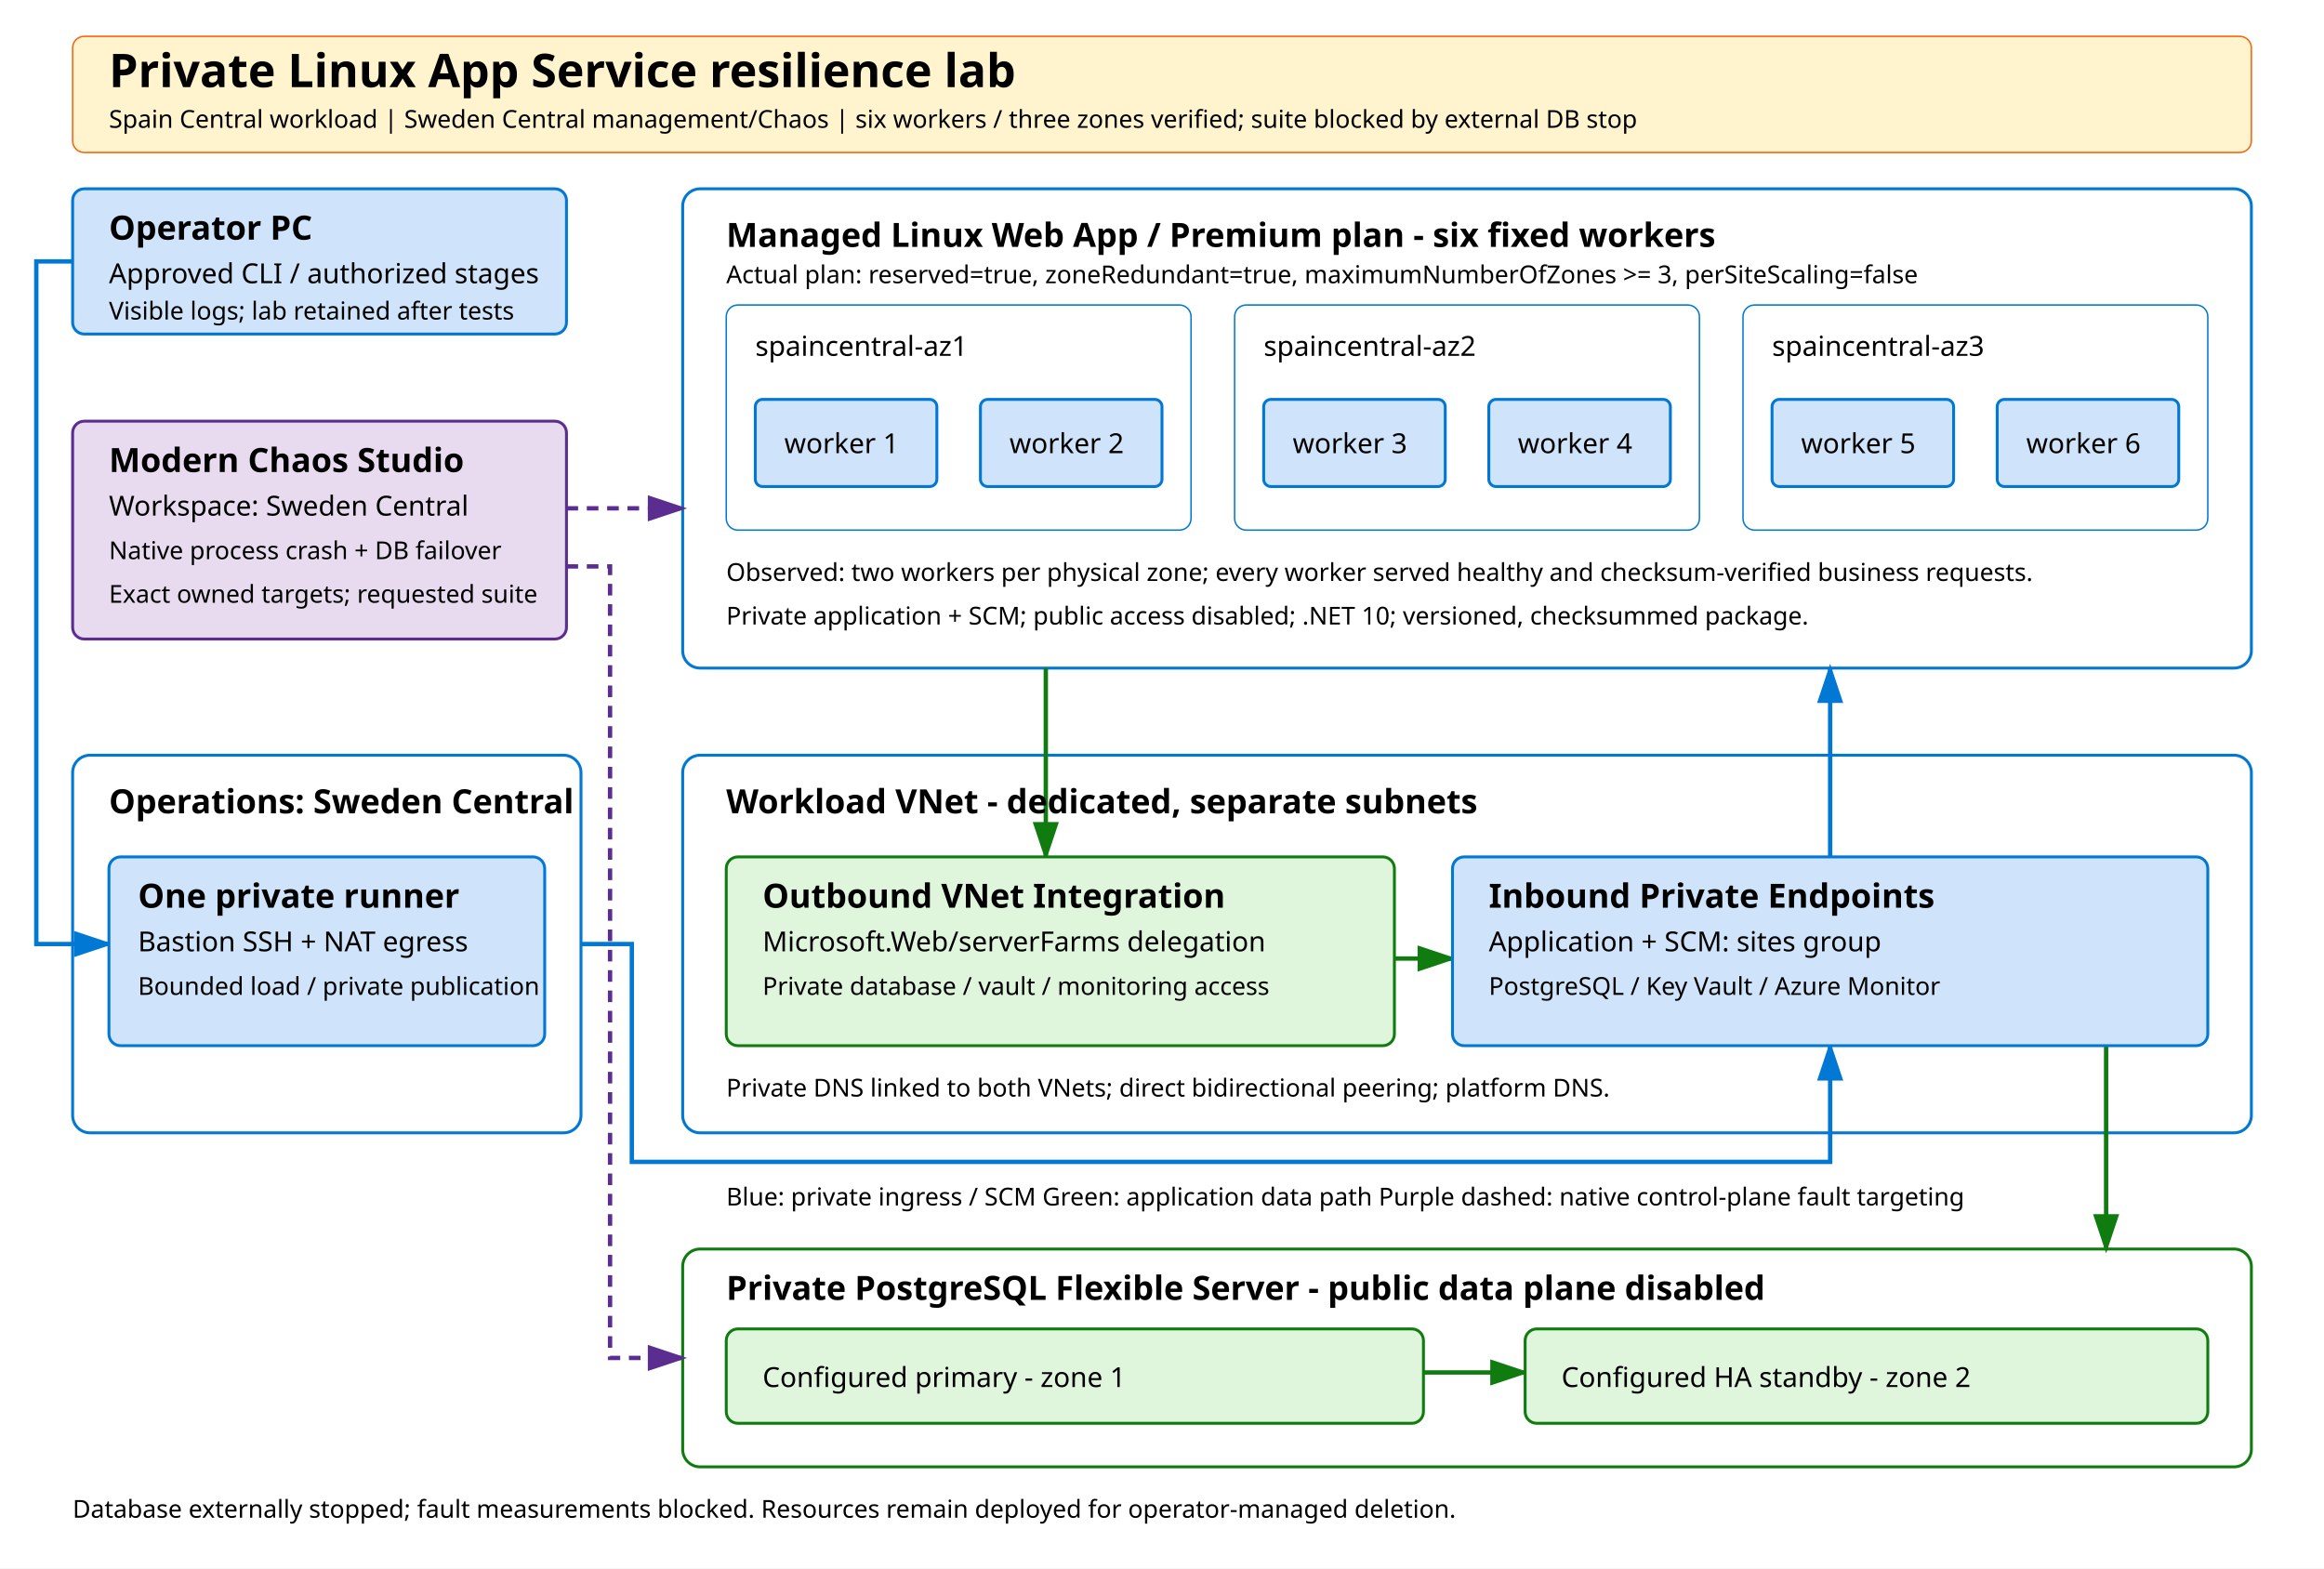
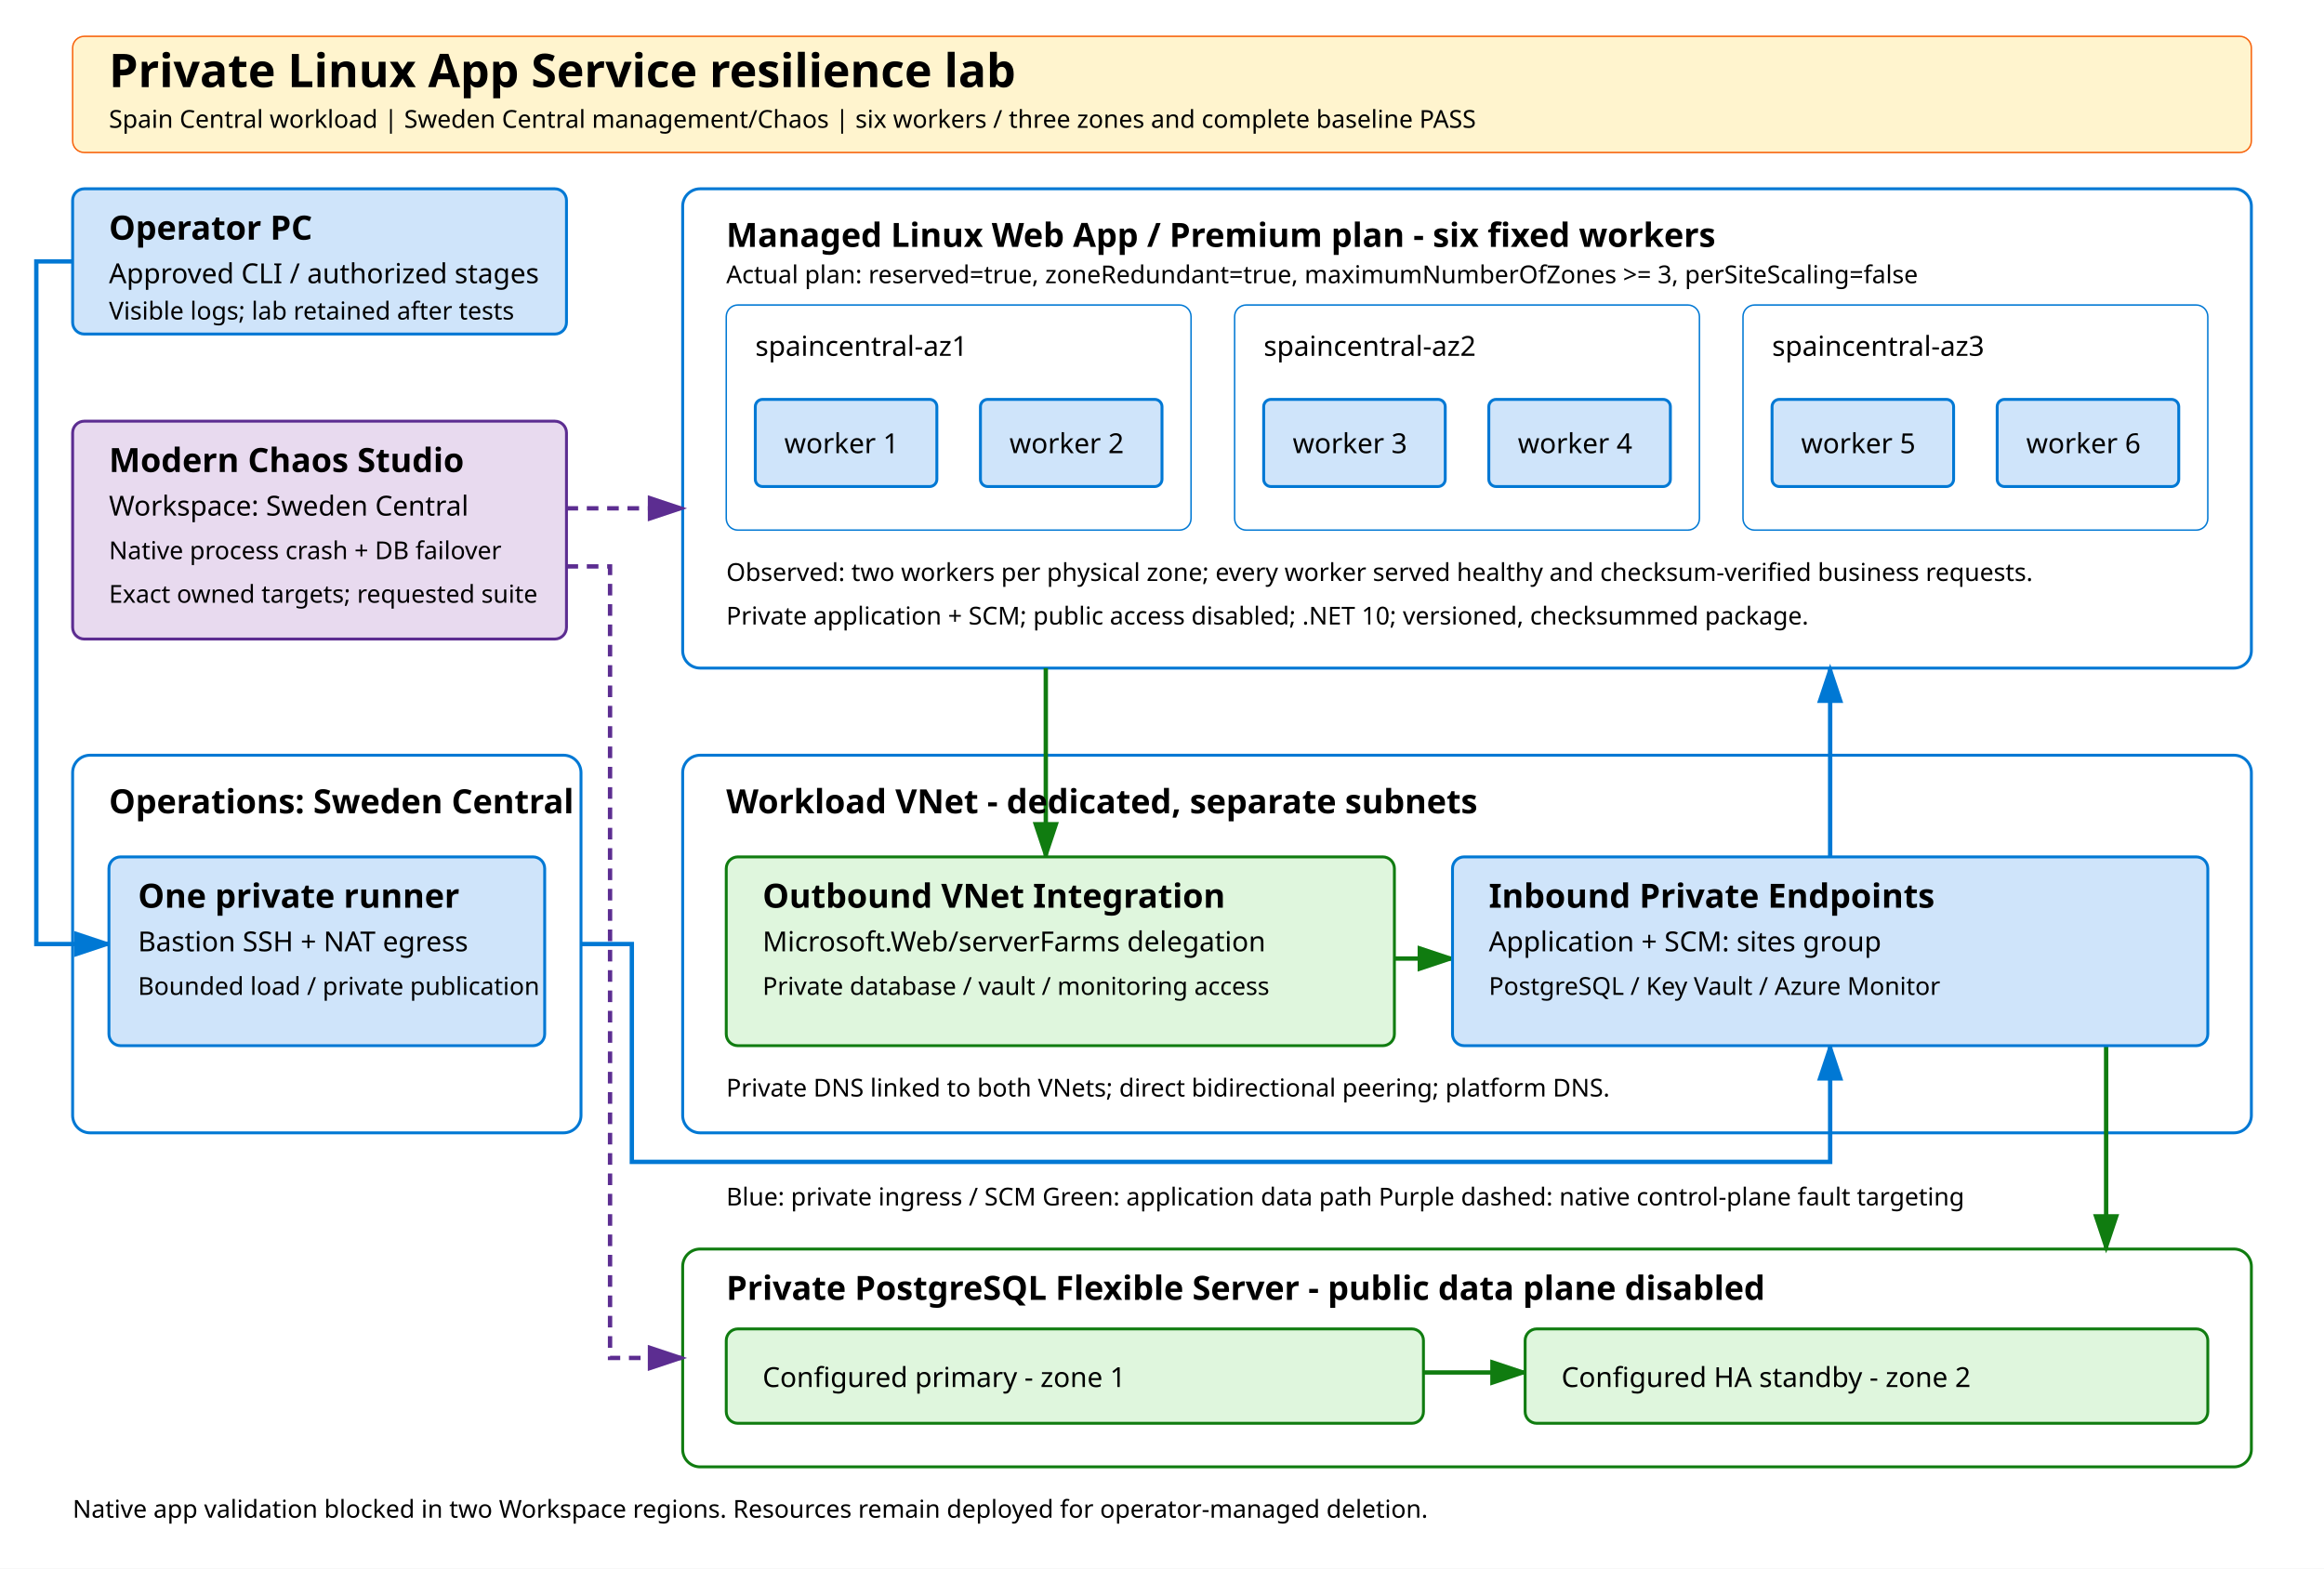
<svg xmlns="http://www.w3.org/2000/svg" width="1600" height="1080" viewBox="0 0 1600 1080">
  <defs>
    <marker id="arrow-blue" markerWidth="10" markerHeight="10" refX="8" refY="3" orient="auto" markerUnits="strokeWidth">
      <path d="M0,0 L0,6 L9,3 z" fill="#0078d4" />
    </marker>
    <marker id="arrow-green" markerWidth="10" markerHeight="10" refX="8" refY="3" orient="auto" markerUnits="strokeWidth">
      <path d="M0,0 L0,6 L9,3 z" fill="#107c10" />
    </marker>
    <marker id="arrow-purple" markerWidth="10" markerHeight="10" refX="8" refY="3" orient="auto" markerUnits="strokeWidth">
      <path d="M0,0 L0,6 L9,3 z" fill="#5c2d91" />
    </marker>
    <style>text { font-family: Segoe UI, sans-serif; fill: #000; font-size: 19px } .title { font-size: 32px; font-weight: 600 } .heading { font-size: 23px; font-weight: 600 } .small { font-size: 17px } .boundary { fill: none; stroke: #0078d4; stroke-width: 2 } .node { fill: #cfe4fa; stroke: #0078d4; stroke-width: 2 } .data { fill: #dff6dd; stroke: #107c10; stroke-width: 2 }</style>
  </defs>
  <g id="background">
    <rect width="1600" height="1080" fill="#fff" />
  </g>
  <g id="boundaries">
    <rect x="470" y="130" width="1080" height="330" rx="12" class="boundary" />
    <rect x="50" y="520" width="350" height="260" rx="12" class="boundary" />
    <rect x="470" y="520" width="1080" height="260" rx="12" class="boundary" />
    <rect x="470" y="860" width="1080" height="150" rx="12" fill="none" stroke="#107c10" stroke-width="2" />
  </g>
  <g id="connectors" fill="none" stroke-width="3">
    <path d="M50 180 H25 V650 H75" stroke="#0078d4" marker-end="url(#arrow-blue)" />
    <path d="M400 650 H435 V800 H1260 V720" stroke="#0078d4" marker-end="url(#arrow-blue)" />
    <path d="M1260 590 V460" stroke="#0078d4" marker-end="url(#arrow-blue)" />
    <path d="M720 460 V590" stroke="#107c10" marker-end="url(#arrow-green)" />
    <path d="M960 660 H1000" stroke="#107c10" marker-end="url(#arrow-green)" />
    <path d="M1450 720 V860" stroke="#107c10" marker-end="url(#arrow-green)" />
    <path d="M390 350 H470" stroke="#5c2d91" stroke-dasharray="8 6" marker-end="url(#arrow-purple)" />
    <path d="M390 390 H420 V935 H470" stroke="#5c2d91" stroke-dasharray="8 6" marker-end="url(#arrow-purple)" />
    <path d="M980 945 H1050" stroke="#107c10" marker-end="url(#arrow-green)" />
  </g>
  <g id="components">
    <rect x="50" y="130" width="340" height="100" rx="8" class="node" />
    <rect x="50" y="290" width="340" height="150" rx="8" fill="#e8daef" stroke="#5c2d91" stroke-width="2" />
    <rect x="75" y="590" width="300" height="130" rx="8" class="node" />
    <rect x="500" y="210" width="320" height="155" rx="8" fill="none" stroke="#0078d4" />
    <rect x="850" y="210" width="320" height="155" rx="8" fill="none" stroke="#0078d4" />
    <rect x="1200" y="210" width="320" height="155" rx="8" fill="none" stroke="#0078d4" />
    <rect x="520" y="275" width="125" height="60" rx="5" class="node" />
    <rect x="675" y="275" width="125" height="60" rx="5" class="node" />
    <rect x="870" y="275" width="125" height="60" rx="5" class="node" />
    <rect x="1025" y="275" width="125" height="60" rx="5" class="node" />
    <rect x="1220" y="275" width="125" height="60" rx="5" class="node" />
    <rect x="1375" y="275" width="125" height="60" rx="5" class="node" />
    <rect x="500" y="590" width="460" height="130" rx="8" class="data" />
    <rect x="1000" y="590" width="520" height="130" rx="8" class="node" />
    <rect x="500" y="915" width="480" height="65" rx="8" class="data" />
    <rect x="1050" y="915" width="470" height="65" rx="8" class="data" />
    <rect x="50" y="25" width="1500" height="80" rx="8" fill="#fff4ce" stroke="#f7630c" />
  </g>
  <g id="labels">
    <text x="75" y="60" class="title">Private Linux App Service resilience lab</text>
-     <text x="75" y="88" class="small">Spain Central workload | Sweden Central management/Chaos | six workers / three zones verified; suite blocked by external DB stop</text>
+     <text x="75" y="88" class="small">Spain Central workload | Sweden Central management/Chaos | six workers / three zones and complete baseline PASS</text>
    <text x="75" y="165" class="heading">Operator PC</text>
    <text x="75" y="195">Approved CLI / authorized stages</text>
    <text x="75" y="220" class="small">Visible logs; lab retained after tests</text>
    <text x="75" y="325" class="heading">Modern Chaos Studio</text>
    <text x="75" y="355">Workspace: Sweden Central</text>
    <text x="75" y="385" class="small">Native process crash + DB failover</text>
    <text x="75" y="415" class="small">Exact owned targets; requested suite</text>
    <text x="500" y="170" class="heading">Managed Linux Web App / Premium plan - six fixed workers</text>
    <text x="500" y="195" class="small">Actual plan: reserved=true, zoneRedundant=true, maximumNumberOfZones &gt;= 3, perSiteScaling=false</text>
    <text x="520" y="245">spaincentral-az1</text>
    <text x="870" y="245">spaincentral-az2</text>
    <text x="1220" y="245">spaincentral-az3</text>
    <text x="540" y="312">worker 1</text>
    <text x="695" y="312">worker 2</text>
    <text x="890" y="312">worker 3</text>
    <text x="1045" y="312">worker 4</text>
    <text x="1240" y="312">worker 5</text>
    <text x="1395" y="312">worker 6</text>
    <text x="500" y="400" class="small">Observed: two workers per physical zone; every worker served healthy and checksum-verified business requests.</text>
    <text x="500" y="430" class="small">Private application + SCM; public access disabled; .NET 10; versioned, checksummed package.</text>
    <text x="75" y="560" class="heading">Operations: Sweden Central</text>
    <text x="95" y="625" class="heading">One private runner</text>
    <text x="95" y="655">Bastion SSH + NAT egress</text>
    <text x="95" y="685" class="small">Bounded load / private publication</text>
    <text x="500" y="560" class="heading">Workload VNet - dedicated, separate subnets</text>
    <text x="525" y="625" class="heading">Outbound VNet Integration</text>
    <text x="525" y="655">Microsoft.Web/serverFarms delegation</text>
    <text x="525" y="685" class="small">Private database / vault / monitoring access</text>
    <text x="1025" y="625" class="heading">Inbound Private Endpoints</text>
    <text x="1025" y="655">Application + SCM: sites group</text>
    <text x="1025" y="685" class="small">PostgreSQL / Key Vault / Azure Monitor</text>
    <text x="500" y="755" class="small">Private DNS linked to both VNets; direct bidirectional peering; platform DNS.</text>
    <text x="500" y="830" class="small">Blue: private ingress / SCM     Green: application data path     Purple dashed: native control-plane fault targeting</text>
    <text x="500" y="895" class="heading">Private PostgreSQL Flexible Server - public data plane disabled</text>
    <text x="525" y="955">Configured primary - zone 1</text>
    <text x="1075" y="955">Configured HA standby - zone 2</text>
-     <text x="50" y="1045" class="small">Database externally stopped; fault measurements blocked. Resources remain deployed for operator-managed deletion.</text>
+     <text x="50" y="1045" class="small">Native app validation blocked in two Workspace regions. Resources remain deployed for operator-managed deletion.</text>
  </g>
</svg>
